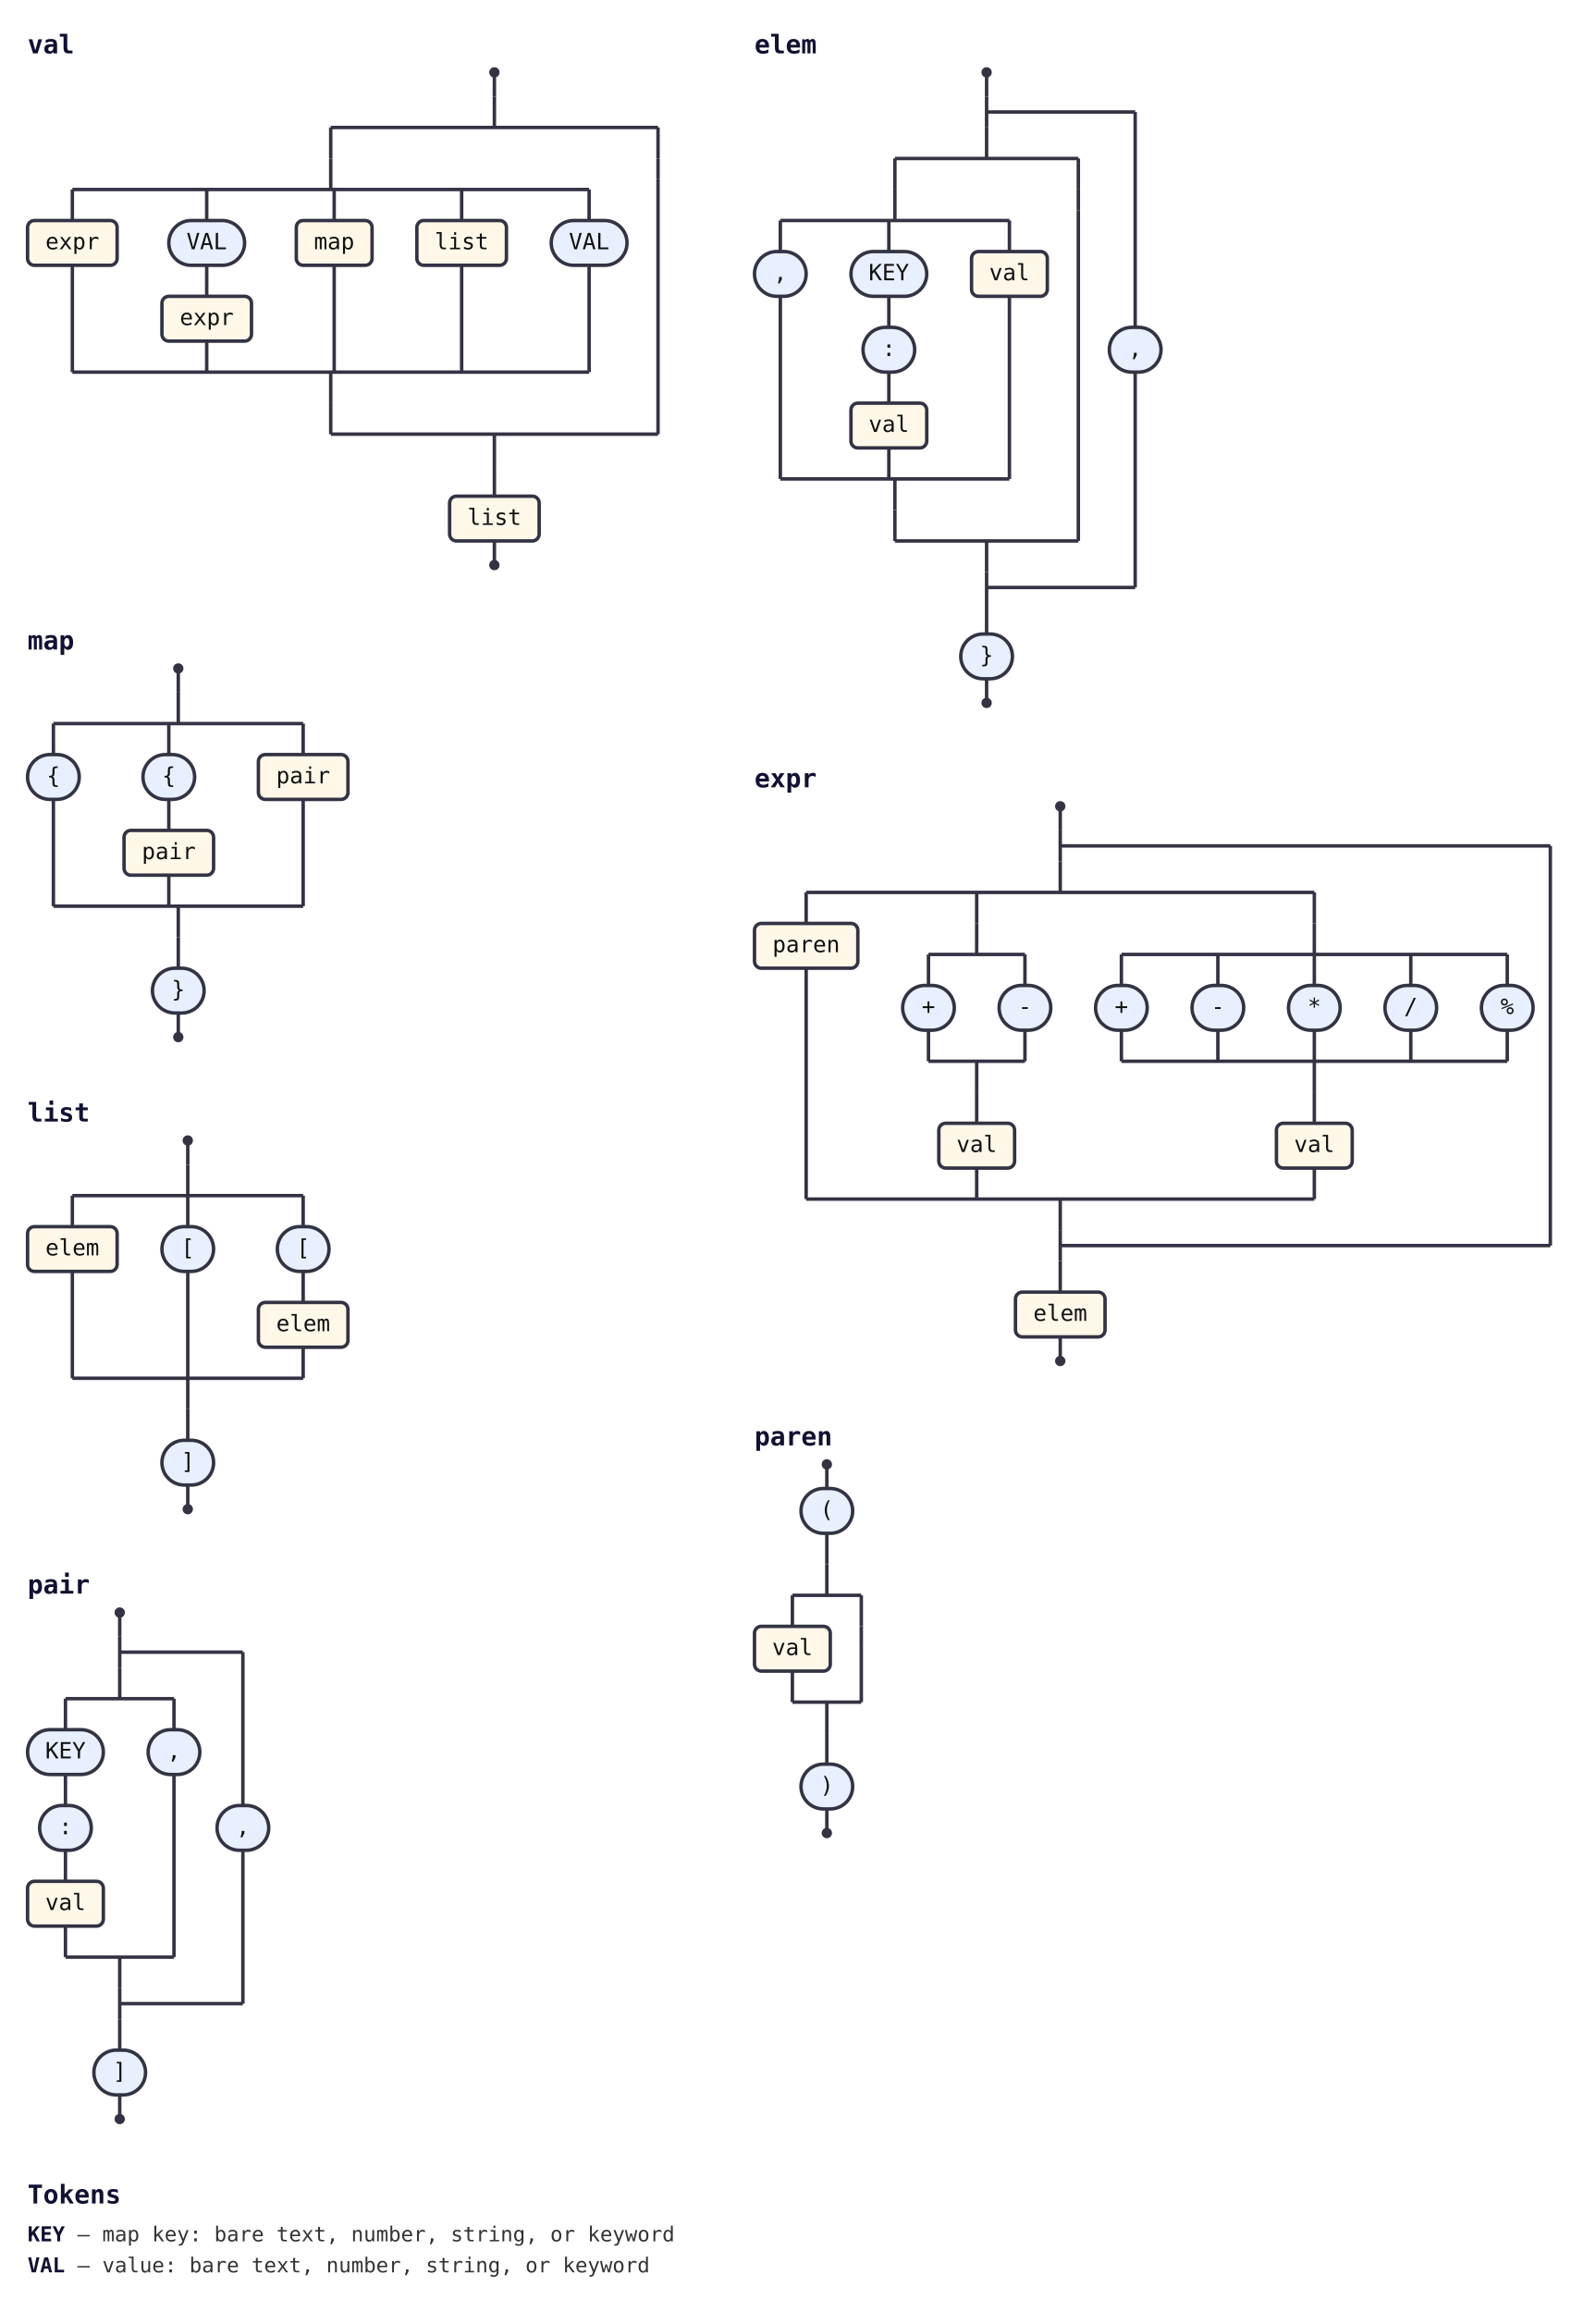
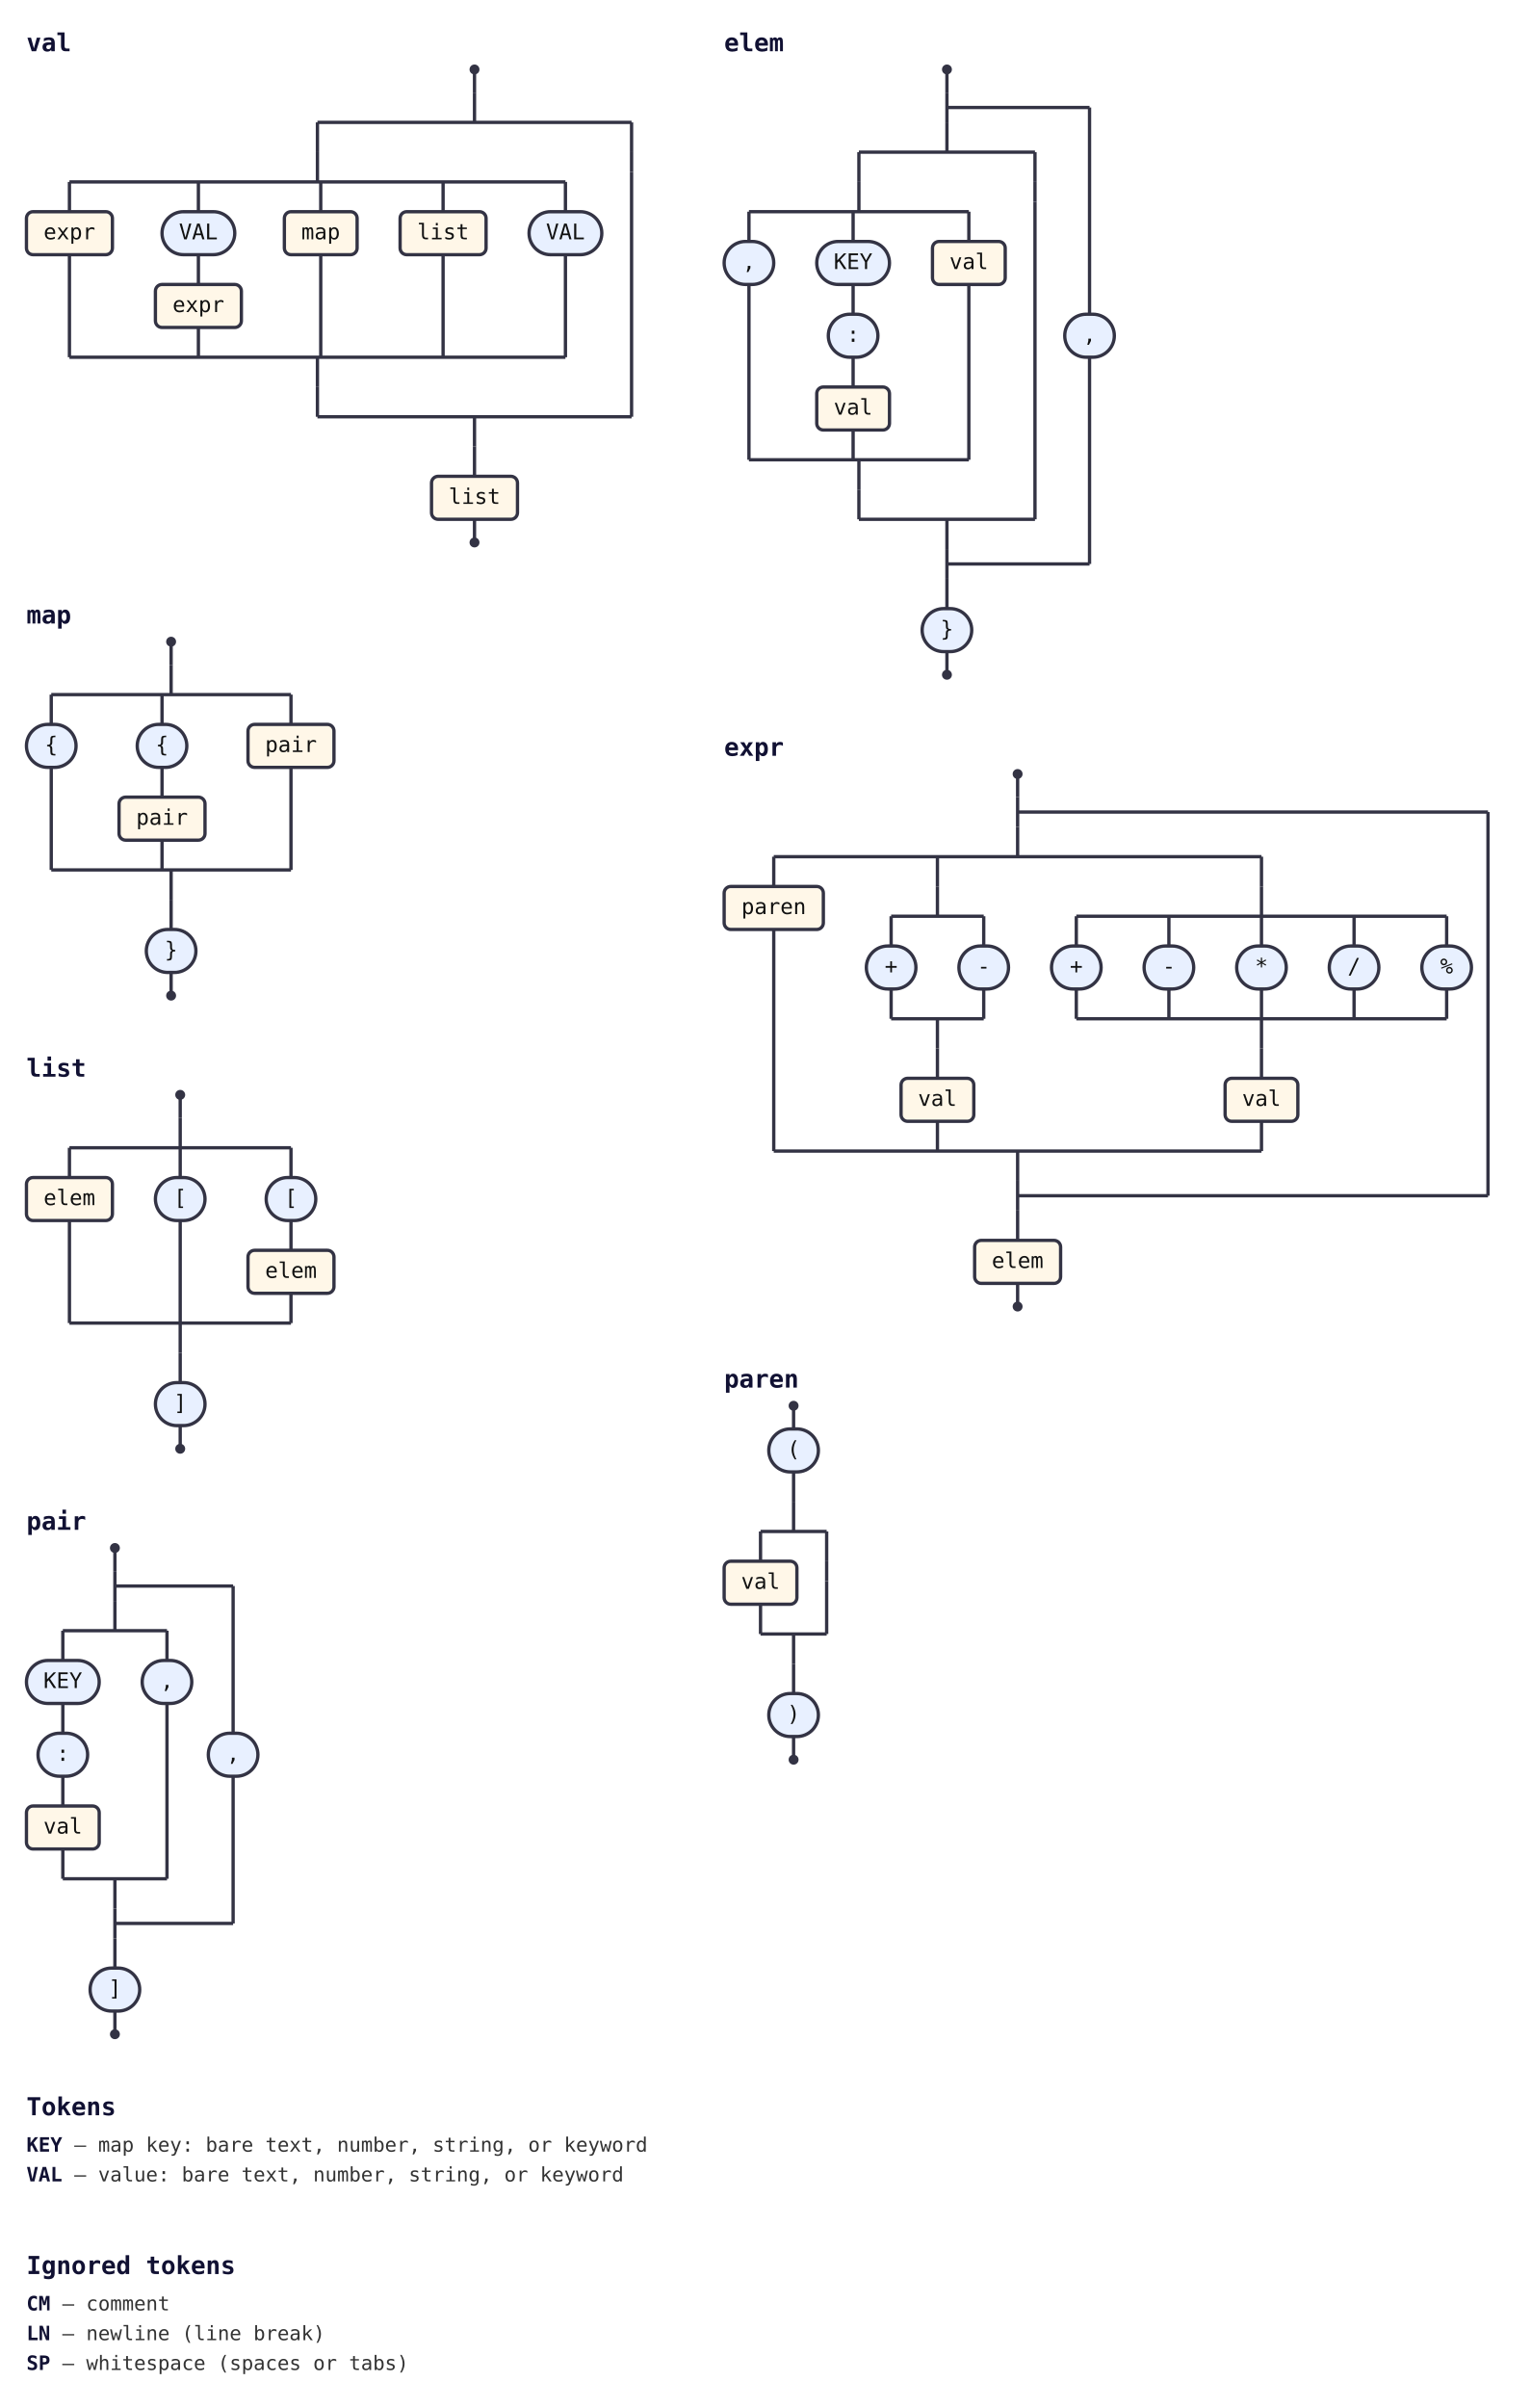
- <svg xmlns="http://www.w3.org/2000/svg" class="railroad" width="926" height="1342" viewBox="0 0 926 1342">
+ <svg xmlns="http://www.w3.org/2000/svg" class="railroad" width="926" height="1456" viewBox="0 0 926 1456">
  <style>svg.railroad{background:#fff;font-family:monospace;font-size:13px}.rr-line{stroke:#334;stroke-width:2;fill:none}.rr-cap{fill:#334}.rr-term{fill:#e8f0ff;stroke:#334;stroke-width:2}.rr-nonterm{fill:#fff7e8;stroke:#334;stroke-width:2}.rr-label{fill:#111;text-anchor:middle;dominant-baseline:middle}.rr-comment{fill:#666;font-style:italic;text-anchor:middle;dominant-baseline:middle}.rr-title{fill:#113;font-weight:bold;font-size:15px}.rr-legend{fill:#333;font-size:12px}.rr-legend-tok{fill:#113;font-weight:bold}a:hover .rr-nonterm{fill:#ffe6b3;cursor:pointer}</style>
  <g>
    <g id="val">
      <text class="rr-title" x="16" y="31">val</text>
      <circle class="rr-cap" cx="287" cy="42" r="3" />
      <path class="rr-line" d="M287 42V56" />
      <path class="rr-line" d="M287 56V74" />
      <path class="rr-line" d="M192 74H382" />
      <path class="rr-line" d="M192 252H382" />
      <path class="rr-line" d="M287 252V270" />
      <path class="rr-line" d="M192 74V92" />
      <path class="rr-line" d="M192 92V110" />
      <path class="rr-line" d="M42 110H342" />
      <path class="rr-line" d="M42 216H342" />
      <path class="rr-line" d="M192 216V234" />
      <path class="rr-line" d="M42 110V128" />
      <a href="#expr">
        <rect class="rr-nonterm" x="16" y="128" width="52" height="26" rx="4" ry="4" />
        <text class="rr-label" x="42" y="141">expr</text>
      </a>
      <path class="rr-line" d="M42 154V216" />
      <path class="rr-line" d="M120 110V128" />
      <rect class="rr-term" x="98" y="128" width="44" height="26" rx="13" ry="13" />
      <text class="rr-label" x="120" y="141">VAL</text>
      <path class="rr-line" d="M120 154V172" />
      <a href="#expr">
        <rect class="rr-nonterm" x="94" y="172" width="52" height="26" rx="4" ry="4" />
        <text class="rr-label" x="120" y="185">expr</text>
      </a>
      <path class="rr-line" d="M120 198V216" />
      <path class="rr-line" d="M194 110V128" />
      <a href="#map">
        <rect class="rr-nonterm" x="172" y="128" width="44" height="26" rx="4" ry="4" />
        <text class="rr-label" x="194" y="141">map</text>
      </a>
      <path class="rr-line" d="M194 154V216" />
      <path class="rr-line" d="M268 110V128" />
      <a href="#list">
        <rect class="rr-nonterm" x="242" y="128" width="52" height="26" rx="4" ry="4" />
        <text class="rr-label" x="268" y="141">list</text>
      </a>
      <path class="rr-line" d="M268 154V216" />
      <path class="rr-line" d="M342 110V128" />
      <rect class="rr-term" x="320" y="128" width="44" height="26" rx="13" ry="13" />
      <text class="rr-label" x="342" y="141">VAL</text>
      <path class="rr-line" d="M342 154V216" />
      <path class="rr-line" d="M192 234V252" />
      <path class="rr-line" d="M382 74V92" />
      <path class="rr-line" d="M382 92V104" />
      <path class="rr-line" d="M382 104V252" />
      <path class="rr-line" d="M287 270V288" />
      <a href="#list">
        <rect class="rr-nonterm" x="261" y="288" width="52" height="26" rx="4" ry="4" />
        <text class="rr-label" x="287" y="301">list</text>
      </a>
      <path class="rr-line" d="M287 314V328" />
      <circle class="rr-cap" cx="287" cy="328" r="3" />
    </g>
    <g id="map">
      <text class="rr-title" x="16" y="377">map</text>
      <circle class="rr-cap" cx="103.5" cy="388" r="3" />
      <path class="rr-line" d="M103.5 388V402" />
      <path class="rr-line" d="M103.5 402V420" />
      <path class="rr-line" d="M31 420H176" />
      <path class="rr-line" d="M31 526H176" />
      <path class="rr-line" d="M103.5 526V544" />
      <path class="rr-line" d="M31 420V438" />
      <rect class="rr-term" x="16" y="438" width="30" height="26" rx="13" ry="13" />
      <text class="rr-label" x="31" y="451">{</text>
      <path class="rr-line" d="M31 464V526" />
      <path class="rr-line" d="M98 420V438" />
      <rect class="rr-term" x="83" y="438" width="30" height="26" rx="13" ry="13" />
      <text class="rr-label" x="98" y="451">{</text>
      <path class="rr-line" d="M98 464V482" />
      <a href="#pair">
        <rect class="rr-nonterm" x="72" y="482" width="52" height="26" rx="4" ry="4" />
        <text class="rr-label" x="98" y="495">pair</text>
      </a>
      <path class="rr-line" d="M98 508V526" />
      <path class="rr-line" d="M176 420V438" />
      <a href="#pair">
        <rect class="rr-nonterm" x="150" y="438" width="52" height="26" rx="4" ry="4" />
        <text class="rr-label" x="176" y="451">pair</text>
      </a>
      <path class="rr-line" d="M176 464V526" />
      <path class="rr-line" d="M103.5 544V562" />
      <rect class="rr-term" x="88.5" y="562" width="30" height="26" rx="13" ry="13" />
      <text class="rr-label" x="103.5" y="575">}</text>
      <path class="rr-line" d="M103.5 588V602" />
      <circle class="rr-cap" cx="103.5" cy="602" r="3" />
    </g>
    <g id="list">
      <text class="rr-title" x="16" y="651">list</text>
      <circle class="rr-cap" cx="109" cy="662" r="3" />
      <path class="rr-line" d="M109 662V676" />
      <path class="rr-line" d="M109 676V694" />
      <path class="rr-line" d="M42 694H176" />
      <path class="rr-line" d="M42 800H176" />
      <path class="rr-line" d="M109 800V818" />
      <path class="rr-line" d="M42 694V712" />
      <a href="#elem">
        <rect class="rr-nonterm" x="16" y="712" width="52" height="26" rx="4" ry="4" />
        <text class="rr-label" x="42" y="725">elem</text>
      </a>
      <path class="rr-line" d="M42 738V800" />
      <path class="rr-line" d="M109 694V712" />
      <rect class="rr-term" x="94" y="712" width="30" height="26" rx="13" ry="13" />
      <text class="rr-label" x="109" y="725">[</text>
      <path class="rr-line" d="M109 738V800" />
      <path class="rr-line" d="M176 694V712" />
      <rect class="rr-term" x="161" y="712" width="30" height="26" rx="13" ry="13" />
      <text class="rr-label" x="176" y="725">[</text>
      <path class="rr-line" d="M176 738V756" />
      <a href="#elem">
        <rect class="rr-nonterm" x="150" y="756" width="52" height="26" rx="4" ry="4" />
        <text class="rr-label" x="176" y="769">elem</text>
      </a>
      <path class="rr-line" d="M176 782V800" />
      <path class="rr-line" d="M109 818V836" />
      <rect class="rr-term" x="94" y="836" width="30" height="26" rx="13" ry="13" />
      <text class="rr-label" x="109" y="849">]</text>
      <path class="rr-line" d="M109 862V876" />
      <circle class="rr-cap" cx="109" cy="876" r="3" />
    </g>
    <g id="pair">
      <text class="rr-title" x="16" y="925">pair</text>
      <circle class="rr-cap" cx="69.5" cy="936" r="3" />
      <path class="rr-line" d="M69.5 936V950" />
      <path class="rr-line" d="M69.5 950V968" />
      <path class="rr-line" d="M69.5 968V986" />
      <path class="rr-line" d="M38 986H101" />
      <path class="rr-line" d="M38 1136H101" />
      <path class="rr-line" d="M69.5 1136V1154" />
      <path class="rr-line" d="M38 986V1004" />
      <rect class="rr-term" x="16" y="1004" width="44" height="26" rx="13" ry="13" />
      <text class="rr-label" x="38" y="1017">KEY</text>
      <path class="rr-line" d="M38 1030V1048" />
      <rect class="rr-term" x="23" y="1048" width="30" height="26" rx="13" ry="13" />
      <text class="rr-label" x="38" y="1061">:</text>
      <path class="rr-line" d="M38 1074V1092" />
      <a href="#val">
        <rect class="rr-nonterm" x="16" y="1092" width="44" height="26" rx="4" ry="4" />
        <text class="rr-label" x="38" y="1105">val</text>
      </a>
      <path class="rr-line" d="M38 1118V1136" />
      <path class="rr-line" d="M101 986V1004" />
      <rect class="rr-term" x="86" y="1004" width="30" height="26" rx="13" ry="13" />
      <text class="rr-label" x="101" y="1017">,</text>
      <path class="rr-line" d="M101 1030V1136" />
      <path class="rr-line" d="M69.5 1154V1172" />
      <path class="rr-line" d="M69.5 1163H141" />
      <path class="rr-line" d="M69.5 959H141" />
      <path class="rr-line" d="M141 1074V1163" />
      <path class="rr-line" d="M141 959V1048" />
      <rect class="rr-term" x="126" y="1048" width="30" height="26" rx="13" ry="13" />
      <text class="rr-label" x="141" y="1061">,</text>
      <path class="rr-line" d="M69.5 1172V1190" />
      <rect class="rr-term" x="54.5" y="1190" width="30" height="26" rx="13" ry="13" />
      <text class="rr-label" x="69.5" y="1203">]</text>
      <path class="rr-line" d="M69.5 1216V1230" />
      <circle class="rr-cap" cx="69.5" cy="1230" r="3" />
    </g>
    <g id="elem">
      <text class="rr-title" x="438" y="31">elem</text>
      <circle class="rr-cap" cx="572.75" cy="42" r="3" />
      <path class="rr-line" d="M572.75 42V56" />
      <path class="rr-line" d="M572.75 56V74" />
      <path class="rr-line" d="M572.75 74V92" />
      <path class="rr-line" d="M519.5 92H626" />
      <path class="rr-line" d="M519.5 314H626" />
      <path class="rr-line" d="M572.75 314V332" />
      <path class="rr-line" d="M519.5 92V110" />
      <path class="rr-line" d="M519.5 110V128" />
      <path class="rr-line" d="M453 128H586" />
      <path class="rr-line" d="M453 278H586" />
      <path class="rr-line" d="M519.5 278V296" />
      <path class="rr-line" d="M453 128V146" />
      <rect class="rr-term" x="438" y="146" width="30" height="26" rx="13" ry="13" />
      <text class="rr-label" x="453" y="159">,</text>
      <path class="rr-line" d="M453 172V278" />
      <path class="rr-line" d="M516 128V146" />
      <rect class="rr-term" x="494" y="146" width="44" height="26" rx="13" ry="13" />
      <text class="rr-label" x="516" y="159">KEY</text>
      <path class="rr-line" d="M516 172V190" />
      <rect class="rr-term" x="501" y="190" width="30" height="26" rx="13" ry="13" />
      <text class="rr-label" x="516" y="203">:</text>
      <path class="rr-line" d="M516 216V234" />
      <a href="#val">
        <rect class="rr-nonterm" x="494" y="234" width="44" height="26" rx="4" ry="4" />
        <text class="rr-label" x="516" y="247">val</text>
      </a>
      <path class="rr-line" d="M516 260V278" />
      <path class="rr-line" d="M586 128V146" />
      <a href="#val">
        <rect class="rr-nonterm" x="564" y="146" width="44" height="26" rx="4" ry="4" />
        <text class="rr-label" x="586" y="159">val</text>
      </a>
      <path class="rr-line" d="M586 172V278" />
      <path class="rr-line" d="M519.5 296V314" />
      <path class="rr-line" d="M626 92V110" />
      <path class="rr-line" d="M626 110V122" />
      <path class="rr-line" d="M626 122V314" />
      <path class="rr-line" d="M572.75 332V350" />
      <path class="rr-line" d="M572.75 341H659" />
      <path class="rr-line" d="M572.75 65H659" />
      <path class="rr-line" d="M659 216V341" />
      <path class="rr-line" d="M659 65V190" />
      <rect class="rr-term" x="644" y="190" width="30" height="26" rx="13" ry="13" />
      <text class="rr-label" x="659" y="203">,</text>
      <path class="rr-line" d="M572.75 350V368" />
      <rect class="rr-term" x="557.75" y="368" width="30" height="26" rx="13" ry="13" />
      <text class="rr-label" x="572.75" y="381">}</text>
      <path class="rr-line" d="M572.75 394V408" />
      <circle class="rr-cap" cx="572.75" cy="408" r="3" />
    </g>
    <g id="expr">
      <text class="rr-title" x="438" y="457">expr</text>
      <circle class="rr-cap" cx="615.5" cy="468" r="3" />
      <path class="rr-line" d="M615.5 468V482" />
      <path class="rr-line" d="M615.5 482V500" />
      <path class="rr-line" d="M615.5 500V518" />
      <path class="rr-line" d="M468 518H763" />
      <path class="rr-line" d="M468 696H763" />
      <path class="rr-line" d="M615.5 696V714" />
      <path class="rr-line" d="M468 518V536" />
      <a href="#paren">
        <rect class="rr-nonterm" x="438" y="536" width="60" height="26" rx="4" ry="4" />
        <text class="rr-label" x="468" y="549">paren</text>
      </a>
      <path class="rr-line" d="M468 562V696" />
      <path class="rr-line" d="M567 518V536" />
      <path class="rr-line" d="M567 536V554" />
      <path class="rr-line" d="M539 554H595" />
      <path class="rr-line" d="M539 616H595" />
      <path class="rr-line" d="M567 616V634" />
      <path class="rr-line" d="M539 554V572" />
      <rect class="rr-term" x="524" y="572" width="30" height="26" rx="13" ry="13" />
      <text class="rr-label" x="539" y="585">+</text>
      <path class="rr-line" d="M539 598V616" />
      <path class="rr-line" d="M595 554V572" />
      <rect class="rr-term" x="580" y="572" width="30" height="26" rx="13" ry="13" />
      <text class="rr-label" x="595" y="585">-</text>
      <path class="rr-line" d="M595 598V616" />
      <path class="rr-line" d="M567 634V652" />
      <a href="#val">
        <rect class="rr-nonterm" x="545" y="652" width="44" height="26" rx="4" ry="4" />
        <text class="rr-label" x="567" y="665">val</text>
      </a>
      <path class="rr-line" d="M567 678V696" />
      <path class="rr-line" d="M763 518V536" />
      <path class="rr-line" d="M763 536V554" />
      <path class="rr-line" d="M651 554H875" />
      <path class="rr-line" d="M651 616H875" />
      <path class="rr-line" d="M763 616V634" />
      <path class="rr-line" d="M651 554V572" />
      <rect class="rr-term" x="636" y="572" width="30" height="26" rx="13" ry="13" />
      <text class="rr-label" x="651" y="585">+</text>
      <path class="rr-line" d="M651 598V616" />
      <path class="rr-line" d="M707 554V572" />
      <rect class="rr-term" x="692" y="572" width="30" height="26" rx="13" ry="13" />
      <text class="rr-label" x="707" y="585">-</text>
      <path class="rr-line" d="M707 598V616" />
      <path class="rr-line" d="M763 554V572" />
      <rect class="rr-term" x="748" y="572" width="30" height="26" rx="13" ry="13" />
      <text class="rr-label" x="763" y="585">*</text>
      <path class="rr-line" d="M763 598V616" />
      <path class="rr-line" d="M819 554V572" />
      <rect class="rr-term" x="804" y="572" width="30" height="26" rx="13" ry="13" />
      <text class="rr-label" x="819" y="585">/</text>
      <path class="rr-line" d="M819 598V616" />
      <path class="rr-line" d="M875 554V572" />
      <rect class="rr-term" x="860" y="572" width="30" height="26" rx="13" ry="13" />
      <text class="rr-label" x="875" y="585">%</text>
      <path class="rr-line" d="M875 598V616" />
      <path class="rr-line" d="M763 634V652" />
      <a href="#val">
        <rect class="rr-nonterm" x="741" y="652" width="44" height="26" rx="4" ry="4" />
        <text class="rr-label" x="763" y="665">val</text>
      </a>
      <path class="rr-line" d="M763 678V696" />
      <path class="rr-line" d="M615.5 714V732" />
      <path class="rr-line" d="M615.5 723H900" />
      <path class="rr-line" d="M615.5 491H900" />
      <path class="rr-line" d="M900 491V723" />
      <path class="rr-line" d="M615.5 732V750" />
      <a href="#elem">
        <rect class="rr-nonterm" x="589.5" y="750" width="52" height="26" rx="4" ry="4" />
        <text class="rr-label" x="615.5" y="763">elem</text>
      </a>
      <path class="rr-line" d="M615.5 776V790" />
      <circle class="rr-cap" cx="615.5" cy="790" r="3" />
    </g>
    <g id="paren">
      <text class="rr-title" x="438" y="839">paren</text>
      <circle class="rr-cap" cx="480" cy="850" r="3" />
      <path class="rr-line" d="M480 850V864" />
      <rect class="rr-term" x="465" y="864" width="30" height="26" rx="13" ry="13" />
      <text class="rr-label" x="480" y="877">(</text>
      <path class="rr-line" d="M480 890V908" />
      <path class="rr-line" d="M480 908V926" />
      <path class="rr-line" d="M460 926H500" />
      <path class="rr-line" d="M460 988H500" />
      <path class="rr-line" d="M480 988V1006" />
      <path class="rr-line" d="M460 926V944" />
      <a href="#val">
        <rect class="rr-nonterm" x="438" y="944" width="44" height="26" rx="4" ry="4" />
        <text class="rr-label" x="460" y="957">val</text>
      </a>
      <path class="rr-line" d="M460 970V988" />
      <path class="rr-line" d="M500 926V944" />
      <path class="rr-line" d="M500 944V956" />
      <path class="rr-line" d="M500 956V988" />
      <path class="rr-line" d="M480 1006V1024" />
      <rect class="rr-term" x="465" y="1024" width="30" height="26" rx="13" ry="13" />
      <text class="rr-label" x="480" y="1037">)</text>
      <path class="rr-line" d="M480 1050V1064" />
      <circle class="rr-cap" cx="480" cy="1064" r="3" />
    </g>
    <text class="rr-title" x="16" y="1279">Tokens</text>
    <text class="rr-legend" x="16" y="1301">
      <tspan class="rr-legend-tok">KEY</tspan>  —  map key: bare text, number, string, or keyword</text>
    <text class="rr-legend" x="16" y="1319">
      <tspan class="rr-legend-tok">VAL</tspan>  —  value: bare text, number, string, or keyword</text>
+     <text class="rr-title" x="16" y="1375">Ignored tokens</text>
+     <text class="rr-legend" x="16" y="1397">
+       <tspan class="rr-legend-tok">CM</tspan>  —  comment</text>
+     <text class="rr-legend" x="16" y="1415">
+       <tspan class="rr-legend-tok">LN</tspan>  —  newline (line break)</text>
+     <text class="rr-legend" x="16" y="1433">
+       <tspan class="rr-legend-tok">SP</tspan>  —  whitespace (spaces or tabs)</text>
  </g>
</svg>
